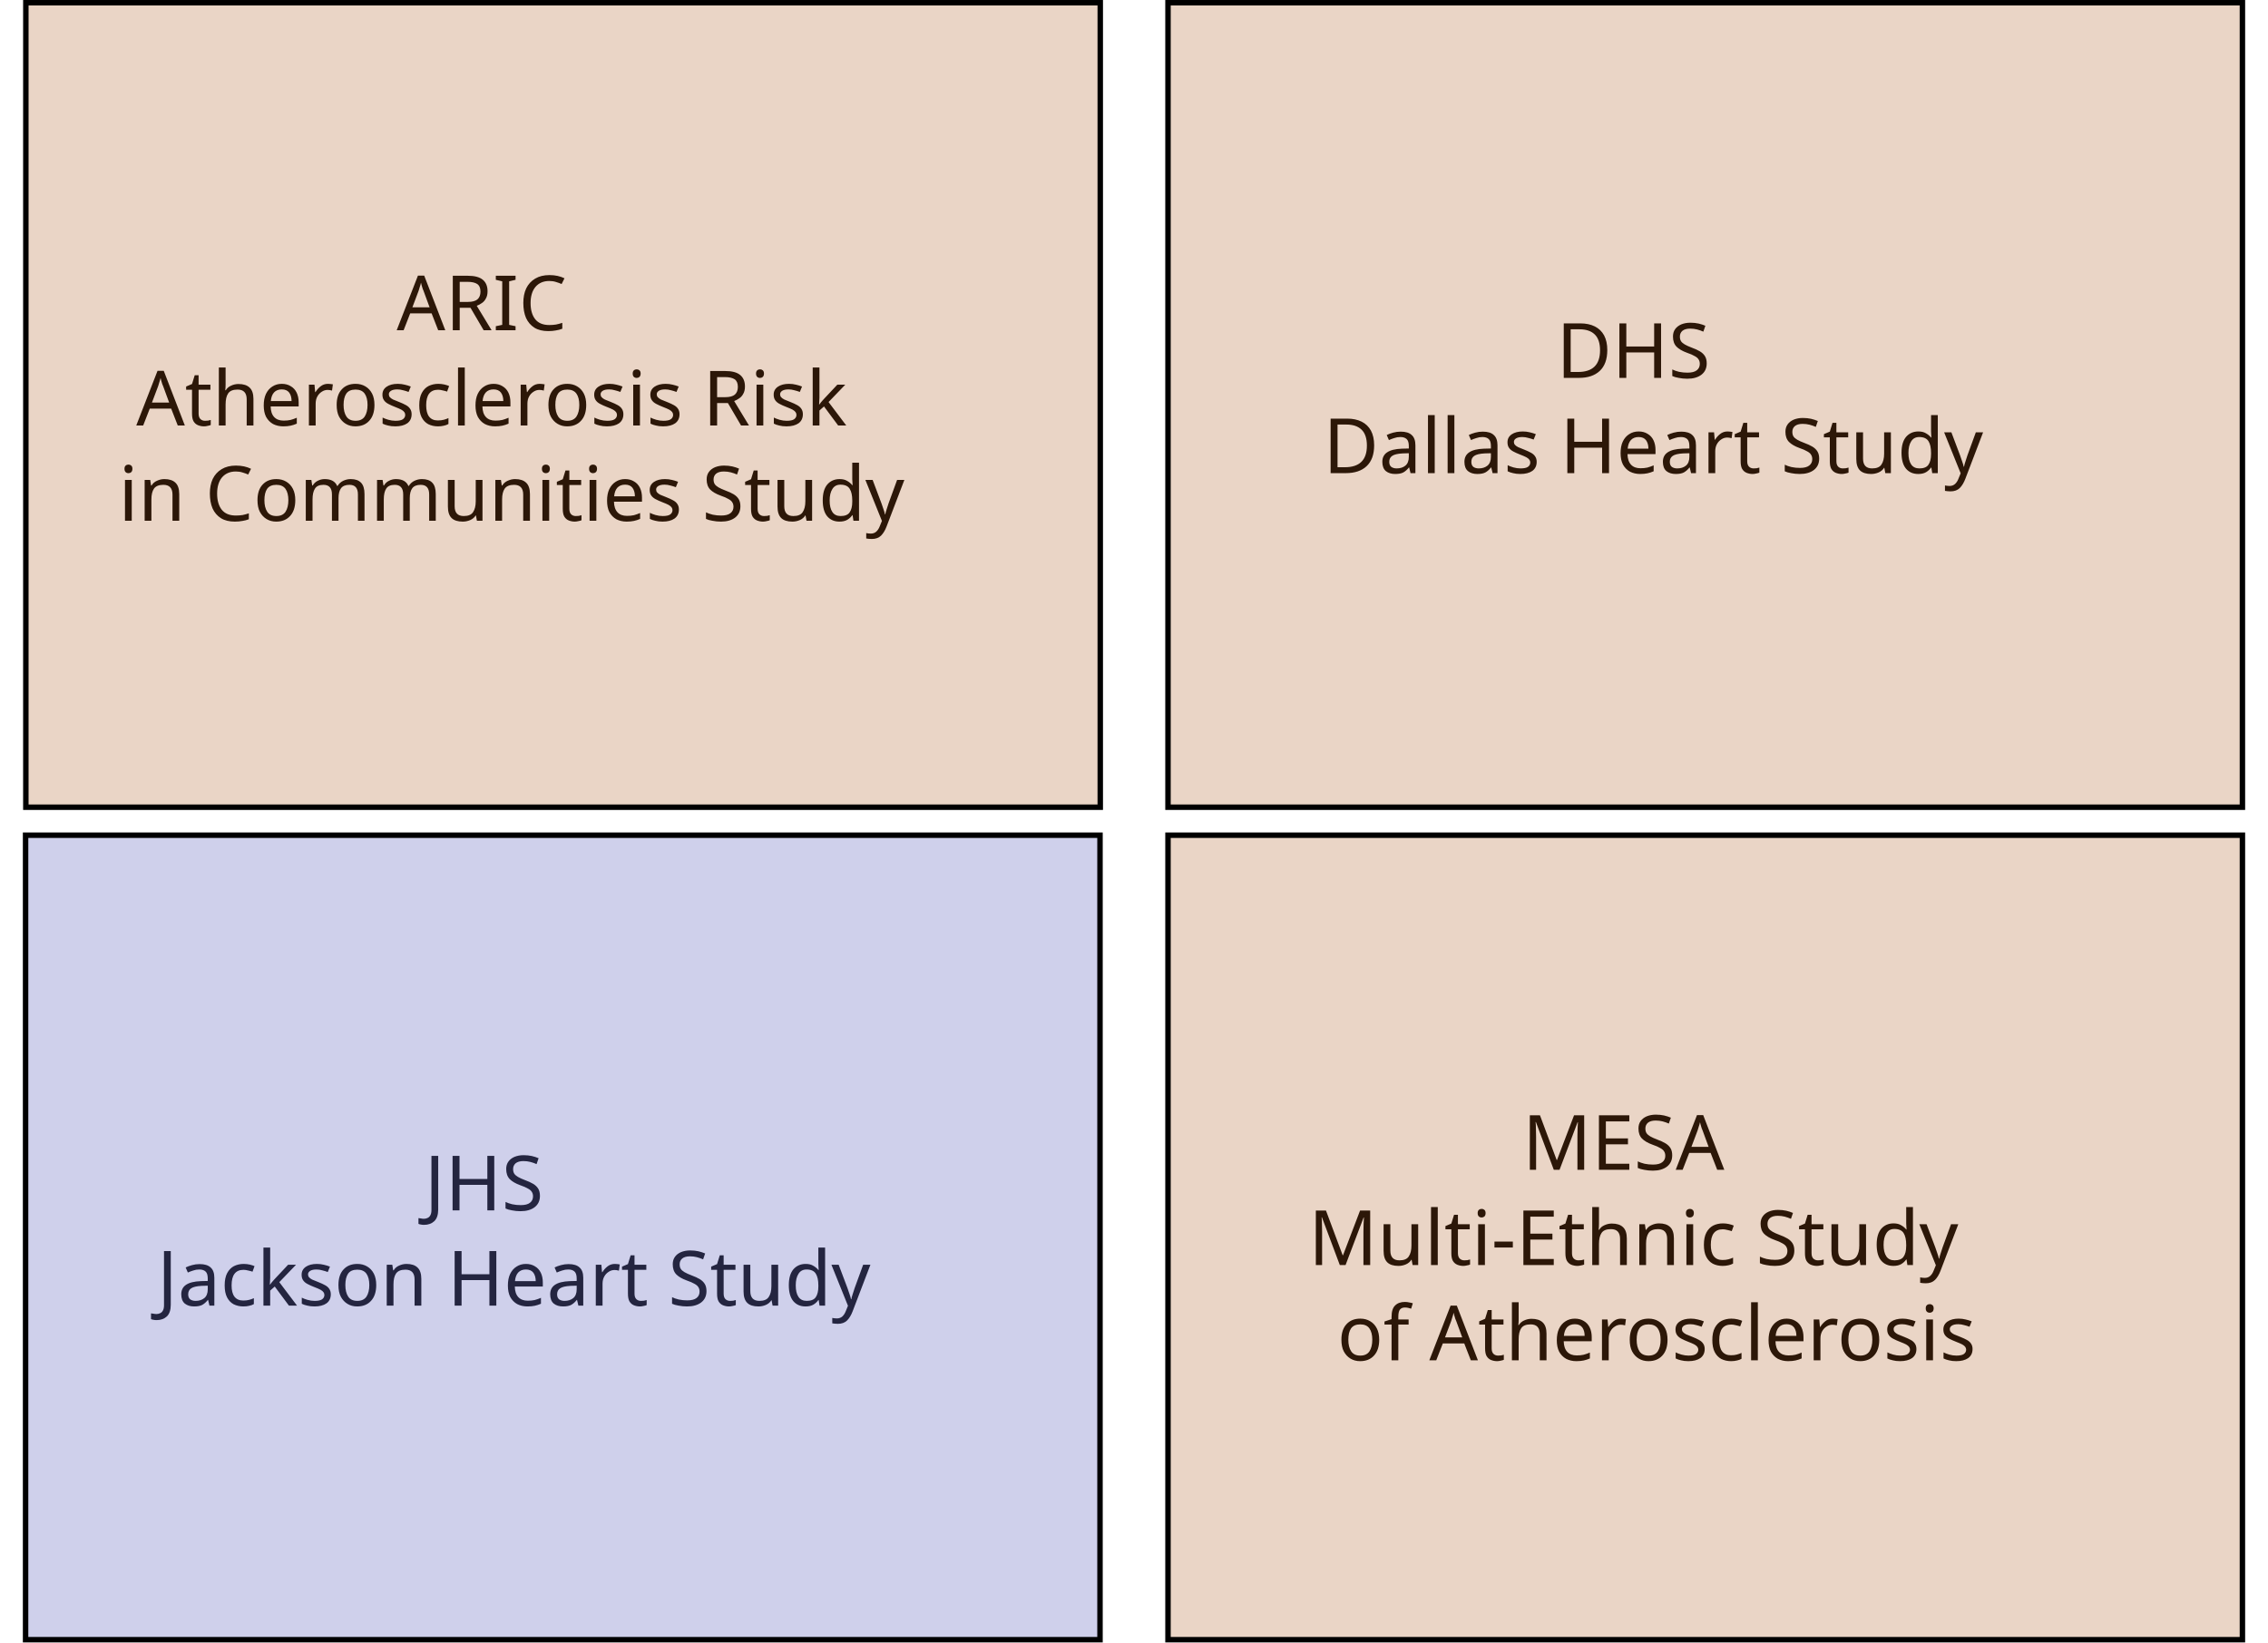
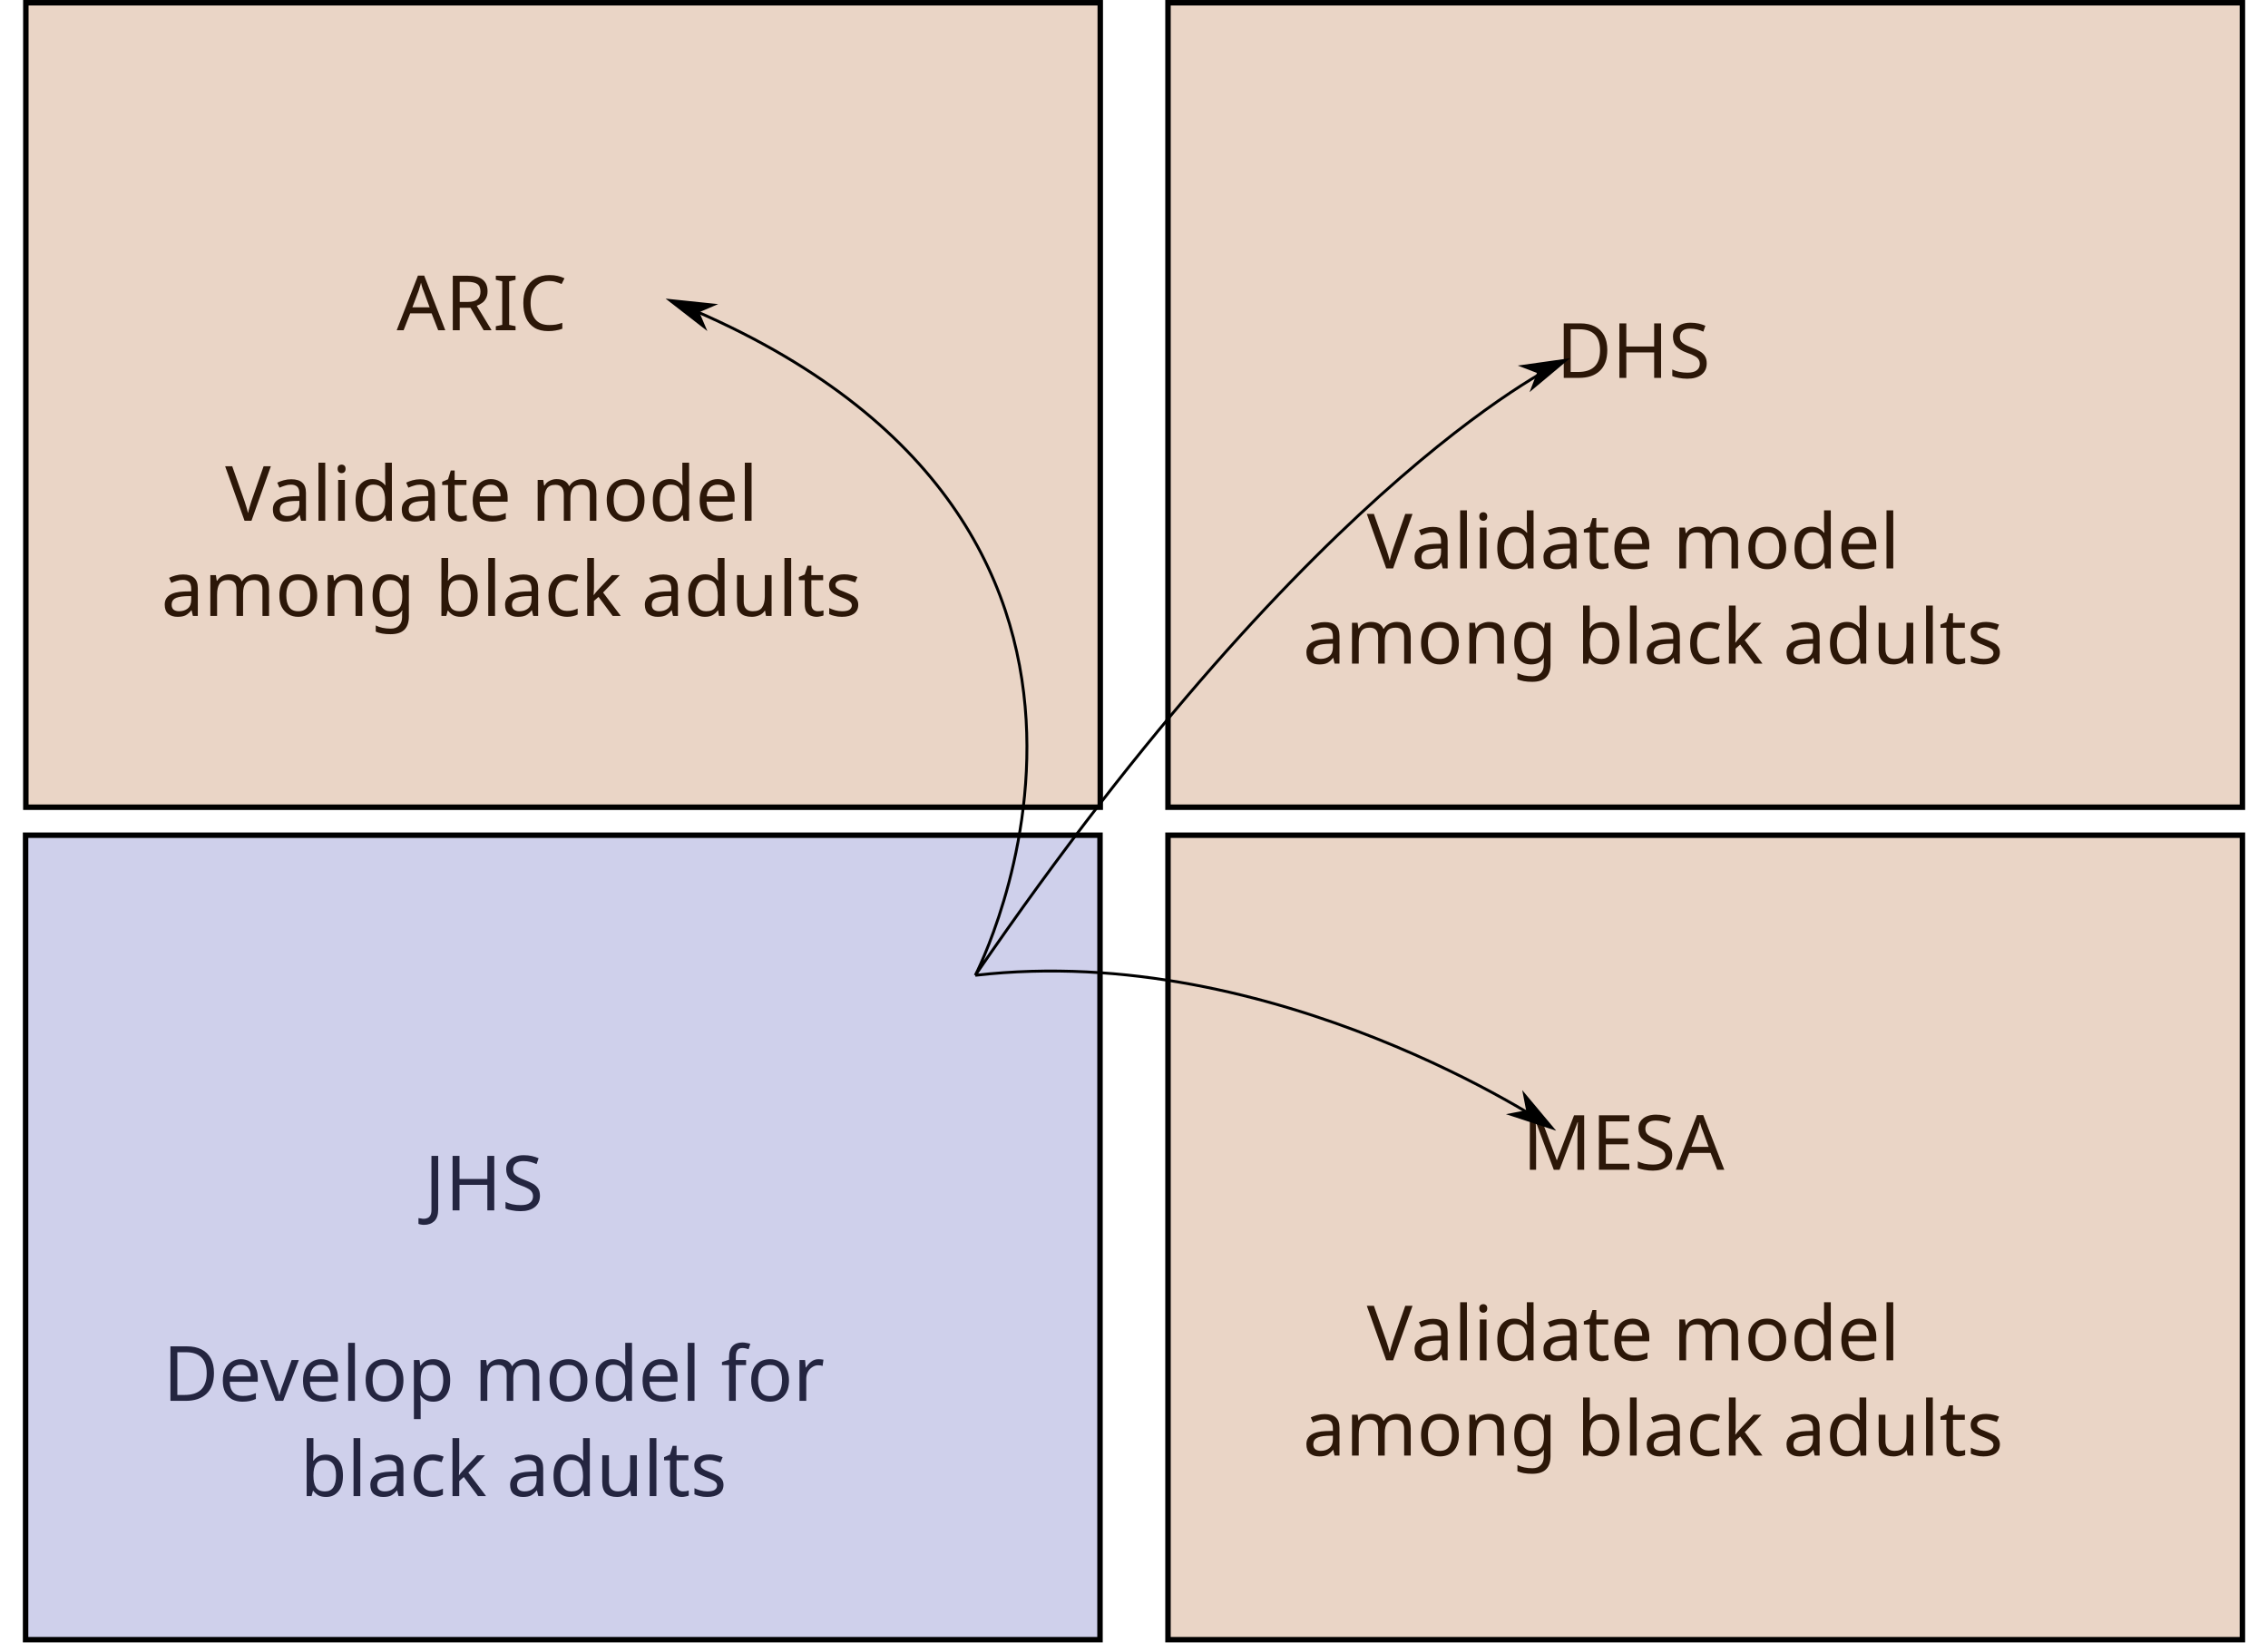
<svg xmlns="http://www.w3.org/2000/svg" width="210.024mm" height="152.088mm" viewBox="0 0 210.024 152.088" version="1.1" id="svg5">
-   <defs id="defs2" />
+   <defs id="defs2">
+     <marker style="overflow:visible;" id="marker111411" refX="0.0" refY="0.0" orient="auto">
+       <path transform="scale(0.8) rotate(180) translate(12.5,0)" style="fill-rule:evenodd;fill:context-stroke;stroke:context-stroke;stroke-width:1.0pt;" d="M 0.0,0.0 L 5.0,-5.0 L -12.5,0.0 L 5.0,5.0 L 0.0,0.0 z " id="path111409" />
+     </marker>
+     <marker style="overflow:visible" id="Arrow1Lstart" refX="0.0" refY="0.0" orient="auto">
+       <path transform="scale(0.8) translate(12.5,0)" style="fill-rule:evenodd;fill:context-stroke;stroke:context-stroke;stroke-width:1.0pt" d="M 0.0,0.0 L 5.0,-5.0 L -12.5,0.0 L 5.0,5.0 L 0.0,0.0 z " id="path111042" />
+     </marker>
+     <marker style="overflow:visible;" id="Arrow1Lend" refX="0.0" refY="0.0" orient="auto">
+       <path transform="scale(0.8) rotate(180) translate(12.5,0)" style="fill-rule:evenodd;fill:context-stroke;stroke:context-stroke;stroke-width:1.0pt;" d="M 0.0,0.0 L 5.0,-5.0 L -12.5,0.0 L 5.0,5.0 L 0.0,0.0 z " id="path111045" />
+     </marker>
+   </defs>
  <g id="layer1" transform="translate(0.02403763)">
    <text xml:space="preserve" style="font-size:7.056px;line-height:1.25;font-family:sans-serif;text-align:center;text-anchor:middle;stroke-width:0.265" x="51.92" y="30.582" id="text2432">
      <tspan style="font-size:7.056px;text-align:center;text-anchor:middle;stroke-width:0.265" x="51.92" y="30.582" id="tspan7454">ARIC </tspan>
-       <tspan style="font-size:7.056px;text-align:center;text-anchor:middle;stroke-width:0.265" x="51.92" y="39.402" id="tspan15265">Atherosclerosis Risk</tspan>
-       <tspan style="font-size:7.056px;text-align:center;text-anchor:middle;stroke-width:0.265" x="51.92" y="48.221" id="tspan69863">in Communities Study</tspan>
+       <tspan style="font-size:7.056px;text-align:center;text-anchor:middle;stroke-width:0.265" x="51.92" y="39.402" id="tspan69863" />
+       <tspan style="font-size:7.056px;text-align:center;text-anchor:middle;stroke-width:0.265" x="51.92" y="48.221" id="tspan97463">Validate model</tspan>
+       <tspan style="font-size:7.056px;text-align:center;text-anchor:middle;stroke-width:0.265" x="51.92" y="57.041" id="tspan97465">among black adults</tspan>
    </text>
    <text xml:space="preserve" style="font-size:7.056px;line-height:1.25;font-family:sans-serif;text-align:center;text-anchor:middle;stroke-width:0.265" x="157.644" y="34.992" id="text2432-5">
      <tspan style="font-size:7.056px;text-align:center;text-anchor:middle;stroke-width:0.265" x="157.644" y="34.992" id="tspan7454-8">DHS</tspan>
-       <tspan style="font-size:7.056px;text-align:center;text-anchor:middle;stroke-width:0.265" x="157.644" y="43.811" id="tspan44145">Dallas Heart Study</tspan>
+       <tspan style="font-size:7.056px;text-align:center;text-anchor:middle;stroke-width:0.265" x="157.644" y="43.811" id="tspan44145" />
+       <tspan style="font-size:7.056px;text-align:center;text-anchor:middle;stroke-width:0.265" x="157.644" y="52.631" id="tspan99549">Validate model</tspan>
+       <tspan style="font-size:7.056px;text-align:center;text-anchor:middle;stroke-width:0.265" x="157.644" y="61.45" id="tspan99551">among black adults</tspan>
    </text>
    <text xml:space="preserve" style="font-size:7.056px;line-height:1.25;font-family:sans-serif;text-align:center;text-anchor:middle;stroke-width:0.265" x="52.122" y="112.08" id="text2432-1">
      <tspan style="font-size:7.056px;text-align:center;text-anchor:middle;stroke-width:0.265" x="52.122" y="112.08" id="tspan7454-2">JHS </tspan>
-       <tspan style="font-size:7.056px;text-align:center;text-anchor:middle;stroke-width:0.265" x="52.122" y="120.899" id="tspan38723">Jackson Heart Study</tspan>
+       <tspan style="font-size:7.056px;text-align:center;text-anchor:middle;stroke-width:0.265" x="52.122" y="120.899" id="tspan38723" />
+       <tspan style="font-size:7.056px;text-align:center;text-anchor:middle;stroke-width:0.265" x="52.122" y="129.719" id="tspan87366">Develop model for</tspan>
+       <tspan style="font-size:7.056px;text-align:center;text-anchor:middle;stroke-width:0.265" x="52.122" y="138.538" id="tspan89878">black adults</tspan>
    </text>
    <text xml:space="preserve" style="font-size:7.056px;line-height:1.25;font-family:sans-serif;text-align:center;text-anchor:middle;stroke-width:0.265" x="157.644" y="108.326" id="text2432-9">
      <tspan style="font-size:7.056px;text-align:center;text-anchor:middle;stroke-width:0.265" x="157.644" y="108.326" id="tspan7454-3">MESA </tspan>
-       <tspan style="font-size:7.056px;text-align:center;text-anchor:middle;stroke-width:0.265" x="157.644" y="117.146" id="tspan56829">Multi-Ethnic Study</tspan>
-       <tspan style="font-size:7.056px;text-align:center;text-anchor:middle;stroke-width:0.265" x="158.884" y="125.965" id="tspan65719">of Atherosclerosis </tspan>
+       <tspan style="font-size:7.056px;text-align:center;text-anchor:middle;stroke-width:0.265" x="157.644" y="117.146" id="tspan65719" />
+       <tspan style="font-size:7.056px;text-align:center;text-anchor:middle;stroke-width:0.265" x="157.644" y="125.965" id="tspan104739">Validate model</tspan>
+       <tspan style="font-size:7.056px;text-align:center;text-anchor:middle;stroke-width:0.265" x="157.644" y="134.785" id="tspan104741">among black adults</tspan>
    </text>
    <rect style="fill:#b05d21;fill-opacity:0.254;stroke:#000000;stroke-width:0.505;stroke-miterlimit:4;stroke-dasharray:none;stroke-opacity:1" id="rect8800" width="99.495" height="74.495" x="2.369" y="0.253" />
    <rect style="fill:#b05d21;fill-opacity:0.254;stroke:#000000;stroke-width:0.505;stroke-miterlimit:4;stroke-dasharray:none;stroke-opacity:1" id="rect8800-0" width="99.495" height="74.495" x="108.136" y="0.253" />
    <rect style="fill:#6f73c4;fill-opacity:0.329;stroke:#000000;stroke-width:0.505;stroke-miterlimit:4;stroke-dasharray:none;stroke-opacity:1" id="rect8800-9" width="99.495" height="74.495" x="2.345" y="77.34" />
    <rect style="fill:#b05d21;fill-opacity:0.254;stroke:#000000;stroke-width:0.505;stroke-miterlimit:4;stroke-dasharray:none;stroke-opacity:1" id="rect8800-6" width="99.495" height="74.495" x="108.136" y="77.34" />
+     <path style="fill:none;stroke:#000000;stroke-width:0.265px;stroke-linecap:butt;stroke-linejoin:miter;stroke-opacity:1;marker-start:url(#Arrow1Lstart);marker-end:url(#marker111411)" d="M 62.089,27.844 C 112.243,48.013 90.29,90.314 90.29,90.314 122.417,43.372 144.906,33.377 144.906,33.377" id="path110923" />
+     <path style="fill:none;stroke:#000000;stroke-width:0.265px;stroke-linecap:butt;stroke-linejoin:miter;stroke-opacity:1;marker-end:url(#marker111411)" d="m 90.29,90.314 c 27.844,-3.213 53.367,14.1 53.367,14.1" id="path110925" />
  </g>
</svg>
